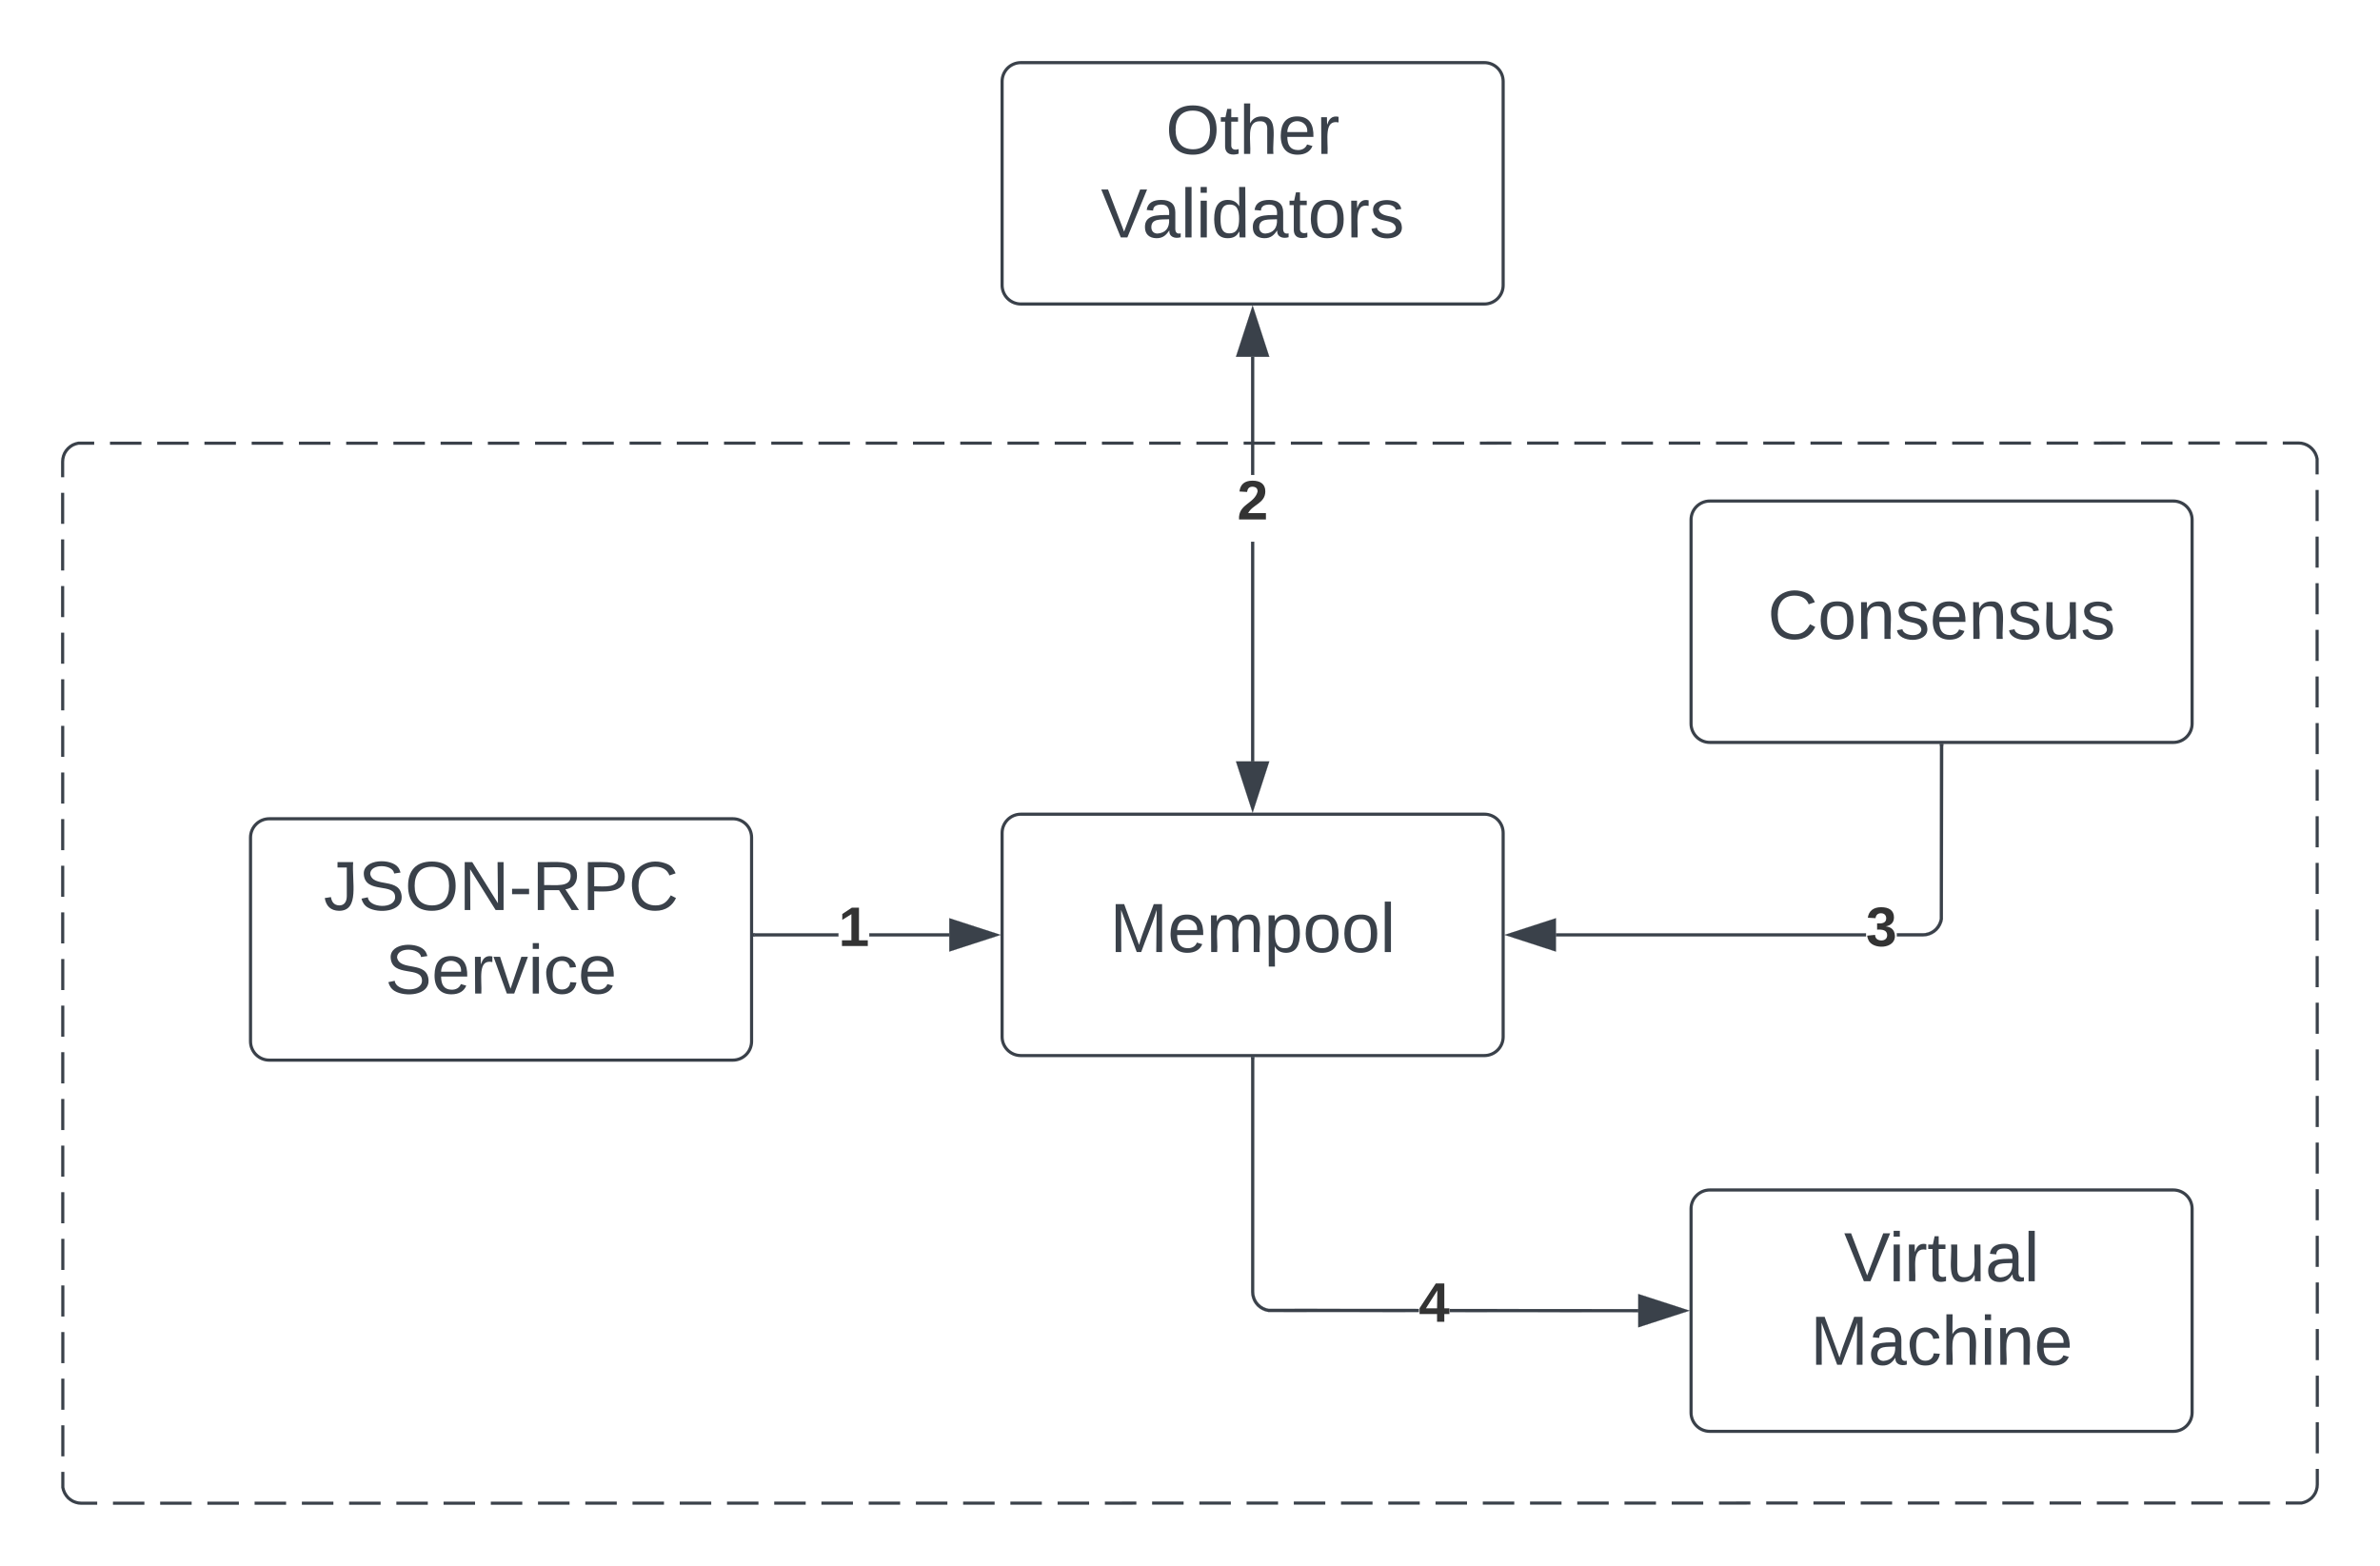
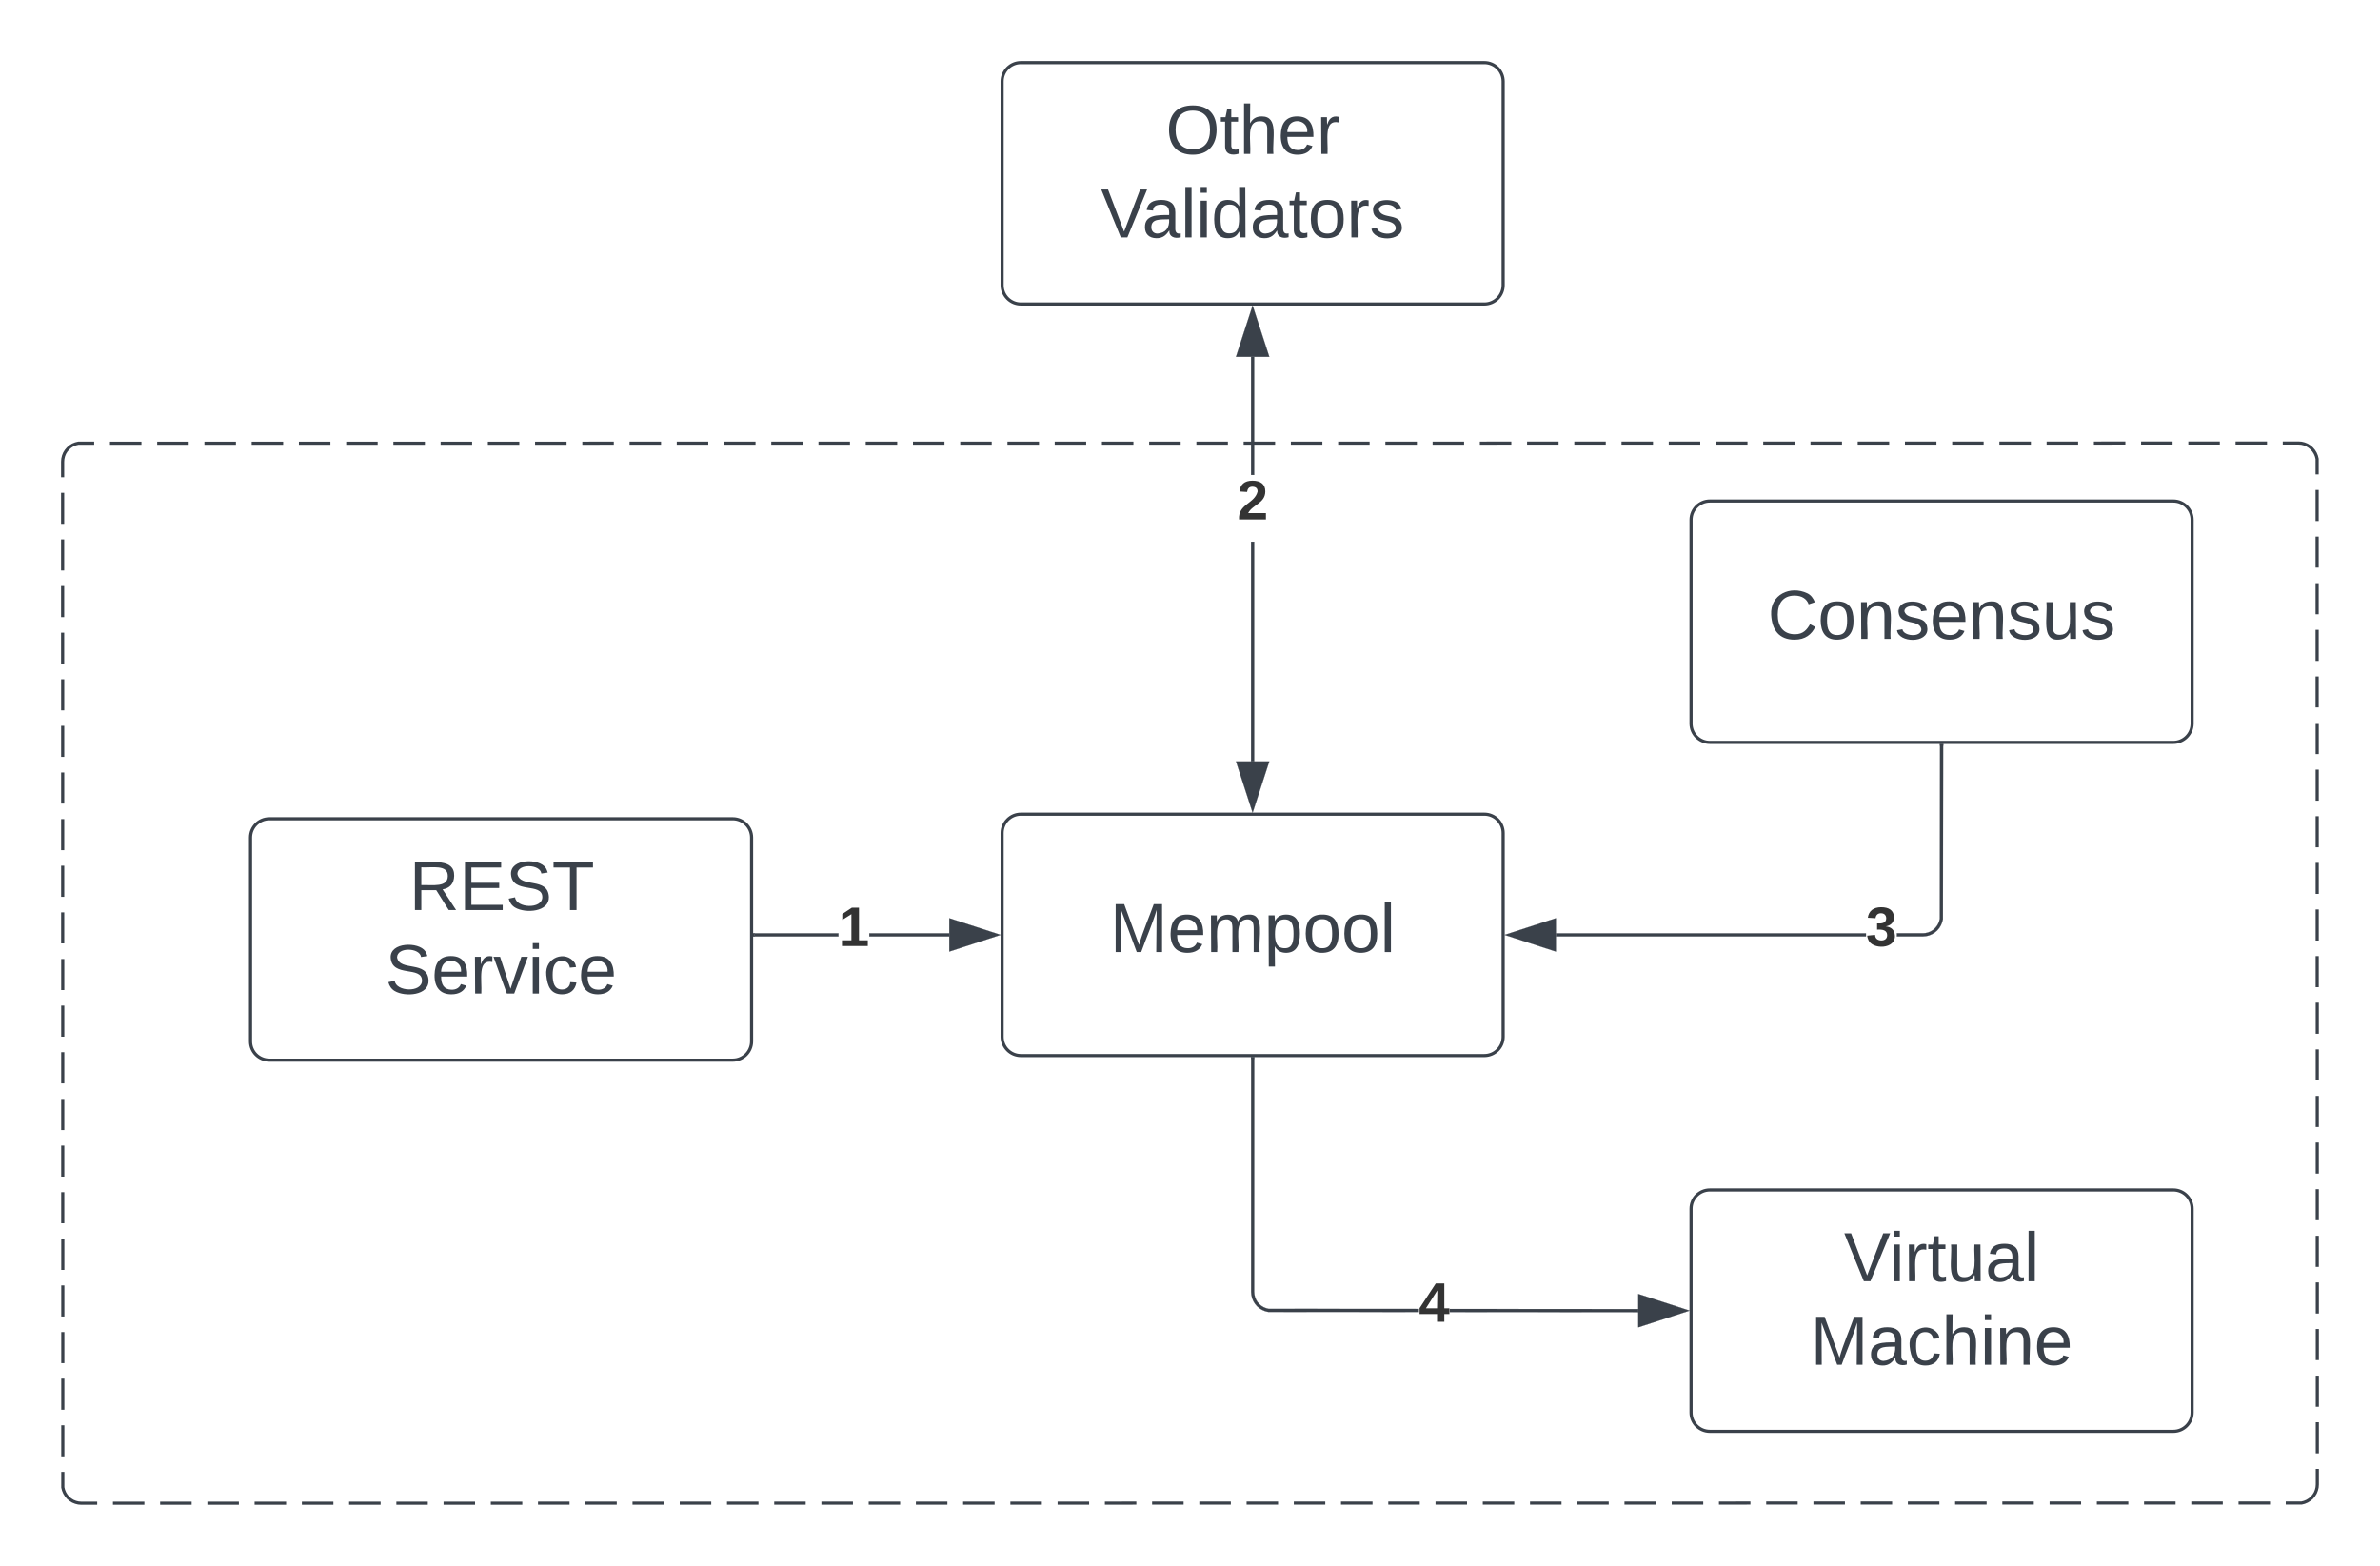
<svg xmlns="http://www.w3.org/2000/svg" xmlns:ns1="lucid" xmlns:xlink="http://www.w3.org/1999/xlink" width="760" height="500">
  <g transform="translate(-560 -660)" ns1:page-tab-id="0_0">
    <path d="M580 807.46a6 6 0 0 1 6-6h708a6 6 0 0 1 6 6V1134a6 6 0 0 1-6 6H586a6 6 0 0 1-6-6z" fill-opacity="0" />
    <path d="M595.12 801.53h10.05m5.03 0h10.06m5.02 0h10.06m5.03 0h10.05m5.03 0h10.06m5.04 0h10.05m5.02 0h10.06m5.02 0h10.06m5.03 0h10.04m5.03 0h10.06m5.03 0l10.05-.02m5.04 0h10.05m5.02 0h10.06m5.03 0h10.06m5.03 0h10.05m5.02 0h10.06m5.03 0h10.05m5.04 0h10.06m5.03 0h10.05m5.03 0h10.07m5.02 0h10.05m5.03 0h10.05m5.03 0h10.06m5.02 0h10.06m5.03 0h10.05m5.03 0h10.07m5.03 0h10.05m5.03 0h10.06m5.02 0h10.06m5.03 0l10.05-.02m5.03 0h10.06m5.02 0h10.05m5.03 0h10.05m5.03 0h10.06m5.03 0h10.05m5.03 0h10.06m5.03 0h10.06m5.02 0h10.05m5.03 0h10.06m5.03 0h10.04m5.03 0h10.06m5.02 0h10.06m5.04 0l10.05-.02m5.02 0h10.06m5.02 0h10.06m5.03 0h10.04m5.03 0h5.03l.94.07.9.22.88.36.8.5.72.62.6.7.5.8.37.88.23.92v4.96m0 4.96v9.93m0 4.96v9.92m0 4.96v9.94m0 4.96v9.92m0 4.97v9.9m.02 4.97v9.92m0 4.96v9.92m0 4.96v9.93m0 4.96v9.92m0 4.96v9.94m0 4.96v9.92m.02 4.96v9.93m0 4.97v9.92m0 4.95v9.93m0 4.96v9.92m0 4.97v9.92m0 4.96v9.93m.02 4.97v9.92m0 4.96v9.93m0 4.97v9.92m0 4.95v9.93m0 4.96v4.96l-.07.94-.22.9-.35.88-.5.8-.6.72-.72.6-.8.5-.88.37-.9.23h-5.04m-5.02 0h-10.05m-5.03 0h-10.06m-5.02 0h-10.06m-5.03 0h-10.05m-5.03 0h-10.06m-5.04 0h-10.05m-5.02 0h-10.06m-5.02 0h-10.06m-5.03 0h-10.04m-5.03 0h-10.06m-5.03 0H1124m-5.04 0l-10.05.02m-5.02 0h-10.06m-5.03 0h-10.06m-5.03 0h-10.05m-5.02 0h-10.06m-5.03 0h-10.05m-5.04 0h-10.06m-5.03 0h-10.05m-5.03 0h-10.07m-5.02 0h-10.05m-5.03 0h-10.05m-5.03 0h-10.06m-5.02 0H927.9m-5.03 0l-10.05.02m-5.03 0h-10.07m-5.03 0h-10.05m-5.03 0h-10.06m-5.02 0h-10.06m-5.03 0H837.4m-5.03 0H822.3m-5.02 0h-10.05m-5.03 0h-10.05m-5.03 0h-10.06m-5.03 0h-10.05m-5.03 0H746.9m-5.03 0H731.8m-5.02.02h-10.05m-5.03 0h-10.06m-5.03 0h-10.04m-5.03 0h-10.06m-5.02 0H656.4m-5.04 0H641.3m-5.02 0h-10.06m-5.02 0h-10.06m-5.03 0h-10.04m-5.03 0H586l-.94-.07-.9-.22-.88-.35-.8-.5-.72-.6-.6-.72-.5-.8-.37-.88-.23-.9v-4.97m0-4.97v-9.9m0-4.97v-9.92m0-4.96v-9.92m0-4.96v-9.93m0-4.96v-9.92m-.02-4.96v-9.94m0-4.96v-9.92m0-4.96v-9.93m0-4.97V996m0-4.95v-9.93m0-4.96v-9.92m-.02-4.97v-9.92m0-4.96v-9.93m0-4.97v-9.92m0-4.96v-9.93m0-4.97v-9.92m0-4.95v-9.93m-.02-4.96v-9.92m0-4.96v-9.93m0-4.96v-9.93m0-4.96v-9.92m0-4.96v-4.96l.07-.94.22-.92.35-.87.5-.8.6-.7.72-.63.8-.5.88-.35.9-.22h5.04" stroke="#3a414a" fill="none" />
    <path d="M640 927.46a6 6 0 0 1 6-6h148a6 6 0 0 1 6 6v65.08a6 6 0 0 1-6 6H646a6 6 0 0 1-6-6z" stroke="#3a414a" fill-opacity="0" />
-     <use xlink:href="#a" transform="matrix(1,0,0,1,645,926.4583) translate(18.33333 24.15278)" />
+     <use xlink:href="#a" transform="matrix(1,0,0,1,645,926.4583) translate(45.64815 24.15278)" />
    <use xlink:href="#b" transform="matrix(1,0,0,1,645,926.4583) translate(38.02469 50.81944)" />
    <path d="M880 926a6 6 0 0 1 6-6h148a6 6 0 0 1 6 6v65.08a6 6 0 0 1-6 6H886a6 6 0 0 1-6-6z" stroke="#3a414a" fill-opacity="0" />
    <use xlink:href="#c" transform="matrix(1,0,0,1,885,925) translate(29.41358 39.02778)" />
    <path d="M1100 826a6 6 0 0 1 6-6h148a6 6 0 0 1 6 6v65.08a6 6 0 0 1-6 6h-148a6 6 0 0 1-6-6z" stroke="#3a414a" fill-opacity="0" />
    <use xlink:href="#d" transform="matrix(1,0,0,1,1105,825) translate(19.47531 39.02778)" />
    <path d="M1100 1046a6 6 0 0 1 6-6h148a6 6 0 0 1 6 6v65.08a6 6 0 0 1-6 6h-148a6 6 0 0 1-6-6z" stroke="#3a414a" fill-opacity="0" />
    <use xlink:href="#e" transform="matrix(1,0,0,1,1105,1045) translate(43.82716 24.15278)" />
    <use xlink:href="#f" transform="matrix(1,0,0,1,1105,1045) translate(33.08642 50.81944)" />
    <path d="M1155.85 959.04h-99v-1h99zm24.65-61l-.07 55.5-.25 1-.4.95-.52.86-.66.78-.78.66-.87.53-.94.4-.98.23-1 .08h-8.3v-1h8.26l.88-.07.84-.2.8-.33.73-.45.66-.57.55-.66.45-.73.33-.8.2-.82.07-55.37z" stroke="#3a414a" stroke-width=".05" fill="#3a414a" />
    <path d="M1056.35 963.18l-14.27-4.64 14.27-4.63z" fill="#3a414a" />
    <path d="M1056.85 963.87l-16.4-5.33 16.4-5.32zm-13.15-5.33l12.15 3.95v-7.9z" stroke="#3a414a" stroke-width=".05" fill="#3a414a" />
    <path d="M1180.5 898.06h-1v-.5h1z" fill="#3a414a" />
    <path d="M1180.53 898.08h-1.06v-.56h1.06zm-1-.5v.45h.94v-.46z" stroke="#3a414a" stroke-width=".05" fill="#3a414a" />
    <use xlink:href="#g" transform="matrix(1,0,0,1,1155.854,947.875) translate(0 14.22222)" />
    <path d="M827.73 959.04h-26.77v-1h26.77zm35.42 0H837.6v-1h25.55z" stroke="#3a414a" stroke-width=".05" fill="#3a414a" />
    <path d="M877.92 958.54l-14.27 4.64v-9.27z" fill="#3a414a" />
    <path d="M879.54 958.54l-16.4 5.33v-10.65zm-15.4 3.95l12.16-3.96-12.15-3.95z" stroke="#3a414a" stroke-width=".05" fill="#3a414a" />
    <path d="M800.97 959.04h-.5v-1h.5z" fill="#3a414a" />
    <path d="M801 959.07h-.56v-1.05h.56zm-.5-1v.95h.45v-.95z" stroke="#3a414a" stroke-width=".05" fill="#3a414a" />
    <use xlink:href="#h" transform="matrix(1,0,0,1,827.7284,947.875) translate(0 14.22222)" />
    <path d="M1083.15 1078.04v1l-60.2-.04v-1zm-122.65-5.52l.07.88.2.84.33.8.45.73.56.66.67.56.73.44.8.33.82.2 47.94.03v1l-48.06-.03-1-.24-.95-.4-.87-.53-.78-.66-.66-.78-.53-.87-.38-.95-.24-1-.08-1v-74.5h1z" stroke="#3a414a" stroke-width=".05" fill="#3a414a" />
    <path d="M960.5 998.06h-1v-.5h1z" fill="#3a414a" />
    <path d="M960.52 998.08h-1.04v-.56h1.04zm-1-.5v.45h.96v-.46z" stroke="#3a414a" stroke-width=".05" fill="#3a414a" />
    <path d="M1097.92 1078.54l-14.27 4.64v-9.27z" fill="#3a414a" />
    <path d="M1099.54 1078.54l-16.4 5.33v-10.65zm-15.4 3.95l12.16-3.96-12.15-3.95z" stroke="#3a414a" stroke-width=".05" fill="#3a414a" />
    <use xlink:href="#i" transform="matrix(1,0,0,1,1013.062,1067.875) translate(0 14.22222)" />
    <path d="M880 686a6 6 0 0 1 6-6h148a6 6 0 0 1 6 6v65.08a6 6 0 0 1-6 6H886a6 6 0 0 1-6-6z" stroke="#3a414a" fill-opacity="0" />
    <use xlink:href="#j" transform="matrix(1,0,0,1,885,685) translate(47.25309 24.15278)" />
    <use xlink:href="#k" transform="matrix(1,0,0,1,885,685) translate(26.54321 50.81944)" />
    <path d="M960.5 903.15h-1V833h1zm0-91.48h-1v-37.74h1z" stroke="#3a414a" stroke-width=".05" fill="#3a414a" />
    <path d="M960 917.92l-4.64-14.27h9.28z" fill="#3a414a" />
    <path d="M960 919.54l-5.32-16.4h10.64zm-3.95-15.4L960 916.3l3.95-12.15z" stroke="#3a414a" stroke-width=".05" fill="#3a414a" />
    <path d="M964.64 773.43h-9.28l4.64-14.27z" fill="#3a414a" />
    <path d="M965.32 773.93h-10.64l5.32-16.38zm-9.27-1h7.9L960 760.78z" stroke="#3a414a" stroke-width=".05" fill="#3a414a" />
    <g>
      <use xlink:href="#l" transform="matrix(1,0,0,1,955.0617,811.6683) translate(0 14.22222)" />
    </g>
    <defs>
-       <path fill="#3a414a" d="M153-248C145-148 188 4 80 4 36 3 13-21 6-62l32-5c4 25 16 42 43 43 27 0 39-20 39-49v-147H72v-28h81" id="m" />
-       <path fill="#3a414a" d="M185-189c-5-48-123-54-124 2 14 75 158 14 163 119 3 78-121 87-175 55-17-10-28-26-33-46l33-7c5 56 141 63 141-1 0-78-155-14-162-118-5-82 145-84 179-34 5 7 8 16 11 25" id="n" />
-       <path fill="#3a414a" d="M140-251c81 0 123 46 123 126C263-46 219 4 140 4 59 4 17-45 17-125s42-126 123-126zm0 227c63 0 89-41 89-101s-29-99-89-99c-61 0-89 39-89 99S79-25 140-24" id="o" />
-       <path fill="#3a414a" d="M190 0L58-211 59 0H30v-248h39L202-35l-2-213h31V0h-41" id="p" />
-       <path fill="#3a414a" d="M16-82v-28h88v28H16" id="q" />
-       <path fill="#3a414a" d="M233-177c-1 41-23 64-60 70L243 0h-38l-65-103H63V0H30v-248c88 3 205-21 203 71zM63-129c60-2 137 13 137-47 0-61-80-42-137-45v92" id="r" />
-       <path fill="#3a414a" d="M30-248c87 1 191-15 191 75 0 78-77 80-158 76V0H30v-248zm33 125c57 0 124 11 124-50 0-59-68-47-124-48v98" id="s" />
-       <path fill="#3a414a" d="M212-179c-10-28-35-45-73-45-59 0-87 40-87 99 0 60 29 101 89 101 43 0 62-24 78-52l27 14C228-24 195 4 139 4 59 4 22-46 18-125c-6-104 99-153 187-111 19 9 31 26 39 46" id="t" />
+       <path fill="#3a414a" d="M233-177c-1 41-23 64-60 70L243 0h-38l-65-103H63V0H30v-248c88 3 205-21 203 71zM63-129c60-2 137 13 137-47 0-61-80-42-137-45v92" id="m" />
+       <path fill="#3a414a" d="M30 0v-248h187v28H63v79h144v27H63v87h162V0H30" id="n" />
+       <path fill="#3a414a" d="M185-189c-5-48-123-54-124 2 14 75 158 14 163 119 3 78-121 87-175 55-17-10-28-26-33-46l33-7c5 56 141 63 141-1 0-78-155-14-162-118-5-82 145-84 179-34 5 7 8 16 11 25" id="o" />
+       <path fill="#3a414a" d="M127-220V0H93v-220H8v-28h204v28h-85" id="p" />
      <g id="a">
        <use transform="matrix(0.0617284,0,0,0.0617284,0,0)" xlink:href="#m" />
-         <use transform="matrix(0.0617284,0,0,0.0617284,11.11111,0)" xlink:href="#n" />
-         <use transform="matrix(0.0617284,0,0,0.0617284,25.92593,0)" xlink:href="#o" />
-         <use transform="matrix(0.0617284,0,0,0.0617284,43.20988,0)" xlink:href="#p" />
-         <use transform="matrix(0.0617284,0,0,0.0617284,59.19753,0)" xlink:href="#q" />
-         <use transform="matrix(0.0617284,0,0,0.0617284,66.54321,0)" xlink:href="#r" />
-         <use transform="matrix(0.0617284,0,0,0.0617284,82.53086,0)" xlink:href="#s" />
-         <use transform="matrix(0.0617284,0,0,0.0617284,97.34568,0)" xlink:href="#t" />
+         <use transform="matrix(0.0617284,0,0,0.0617284,15.98765,0)" xlink:href="#n" />
+         <use transform="matrix(0.0617284,0,0,0.0617284,30.80247,0)" xlink:href="#o" />
+         <use transform="matrix(0.0617284,0,0,0.0617284,45.61728,0)" xlink:href="#p" />
      </g>
-       <path fill="#3a414a" d="M100-194c63 0 86 42 84 106H49c0 40 14 67 53 68 26 1 43-12 49-29l28 8c-11 28-37 45-77 45C44 4 14-33 15-96c1-61 26-98 85-98zm52 81c6-60-76-77-97-28-3 7-6 17-6 28h103" id="u" />
-       <path fill="#3a414a" d="M114-163C36-179 61-72 57 0H25l-1-190h30c1 12-1 29 2 39 6-27 23-49 58-41v29" id="v" />
-       <path fill="#3a414a" d="M108 0H70L1-190h34L89-25l56-165h34" id="w" />
-       <path fill="#3a414a" d="M24-231v-30h32v30H24zM24 0v-190h32V0H24" id="x" />
-       <path fill="#3a414a" d="M96-169c-40 0-48 33-48 73s9 75 48 75c24 0 41-14 43-38l32 2c-6 37-31 61-74 61-59 0-76-41-82-99-10-93 101-131 147-64 4 7 5 14 7 22l-32 3c-4-21-16-35-41-35" id="y" />
+       <path fill="#3a414a" d="M100-194c63 0 86 42 84 106H49c0 40 14 67 53 68 26 1 43-12 49-29l28 8c-11 28-37 45-77 45C44 4 14-33 15-96c1-61 26-98 85-98zm52 81c6-60-76-77-97-28-3 7-6 17-6 28h103" id="q" />
+       <path fill="#3a414a" d="M114-163C36-179 61-72 57 0H25l-1-190h30c1 12-1 29 2 39 6-27 23-49 58-41v29" id="r" />
+       <path fill="#3a414a" d="M108 0H70L1-190h34L89-25l56-165h34" id="s" />
+       <path fill="#3a414a" d="M24-231v-30h32v30H24zM24 0v-190h32V0H24" id="t" />
+       <path fill="#3a414a" d="M96-169c-40 0-48 33-48 73s9 75 48 75c24 0 41-14 43-38l32 2c-6 37-31 61-74 61-59 0-76-41-82-99-10-93 101-131 147-64 4 7 5 14 7 22l-32 3c-4-21-16-35-41-35" id="u" />
      <g id="b">
-         <use transform="matrix(0.0617284,0,0,0.0617284,0,0)" xlink:href="#n" />
-         <use transform="matrix(0.0617284,0,0,0.0617284,14.81481,0)" xlink:href="#u" />
-         <use transform="matrix(0.0617284,0,0,0.0617284,27.16049,0)" xlink:href="#v" />
-         <use transform="matrix(0.0617284,0,0,0.0617284,34.50617,0)" xlink:href="#w" />
-         <use transform="matrix(0.0617284,0,0,0.0617284,45.61728,0)" xlink:href="#x" />
-         <use transform="matrix(0.0617284,0,0,0.0617284,50.49383,0)" xlink:href="#y" />
-         <use transform="matrix(0.0617284,0,0,0.0617284,61.60494,0)" xlink:href="#u" />
+         <use transform="matrix(0.0617284,0,0,0.0617284,0,0)" xlink:href="#o" />
+         <use transform="matrix(0.0617284,0,0,0.0617284,14.81481,0)" xlink:href="#q" />
+         <use transform="matrix(0.0617284,0,0,0.0617284,27.16049,0)" xlink:href="#r" />
+         <use transform="matrix(0.0617284,0,0,0.0617284,34.50617,0)" xlink:href="#s" />
+         <use transform="matrix(0.0617284,0,0,0.0617284,45.61728,0)" xlink:href="#t" />
+         <use transform="matrix(0.0617284,0,0,0.0617284,50.49383,0)" xlink:href="#u" />
+         <use transform="matrix(0.0617284,0,0,0.0617284,61.60494,0)" xlink:href="#q" />
      </g>
-       <path fill="#3a414a" d="M240 0l2-218c-23 76-54 145-80 218h-23L58-218 59 0H30v-248h44l77 211c21-75 51-140 76-211h43V0h-30" id="z" />
-       <path fill="#3a414a" d="M210-169c-67 3-38 105-44 169h-31v-121c0-29-5-50-35-48C34-165 62-65 56 0H25l-1-190h30c1 10-1 24 2 32 10-44 99-50 107 0 11-21 27-35 58-36 85-2 47 119 55 194h-31v-121c0-29-5-49-35-48" id="A" />
-       <path fill="#3a414a" d="M115-194c55 1 70 41 70 98S169 2 115 4C84 4 66-9 55-30l1 105H24l-1-265h31l2 30c10-21 28-34 59-34zm-8 174c40 0 45-34 45-75s-6-73-45-74c-42 0-51 32-51 76 0 43 10 73 51 73" id="B" />
-       <path fill="#3a414a" d="M100-194c62-1 85 37 85 99 1 63-27 99-86 99S16-35 15-95c0-66 28-99 85-99zM99-20c44 1 53-31 53-75 0-43-8-75-51-75s-53 32-53 75 10 74 51 75" id="C" />
-       <path fill="#3a414a" d="M24 0v-261h32V0H24" id="D" />
+       <path fill="#3a414a" d="M240 0l2-218c-23 76-54 145-80 218h-23L58-218 59 0H30v-248h44l77 211c21-75 51-140 76-211h43V0h-30" id="v" />
+       <path fill="#3a414a" d="M210-169c-67 3-38 105-44 169h-31v-121c0-29-5-50-35-48C34-165 62-65 56 0H25l-1-190h30c1 10-1 24 2 32 10-44 99-50 107 0 11-21 27-35 58-36 85-2 47 119 55 194h-31v-121c0-29-5-49-35-48" id="w" />
+       <path fill="#3a414a" d="M115-194c55 1 70 41 70 98S169 2 115 4C84 4 66-9 55-30l1 105H24l-1-265h31l2 30c10-21 28-34 59-34zm-8 174c40 0 45-34 45-75s-6-73-45-74c-42 0-51 32-51 76 0 43 10 73 51 73" id="x" />
+       <path fill="#3a414a" d="M100-194c62-1 85 37 85 99 1 63-27 99-86 99S16-35 15-95c0-66 28-99 85-99zM99-20c44 1 53-31 53-75 0-43-8-75-51-75s-53 32-53 75 10 74 51 75" id="y" />
+       <path fill="#3a414a" d="M24 0v-261h32V0H24" id="z" />
      <g id="c">
-         <use transform="matrix(0.0617284,0,0,0.0617284,0,0)" xlink:href="#z" />
-         <use transform="matrix(0.0617284,0,0,0.0617284,18.45679,0)" xlink:href="#u" />
-         <use transform="matrix(0.0617284,0,0,0.0617284,30.80247,0)" xlink:href="#A" />
-         <use transform="matrix(0.0617284,0,0,0.0617284,49.25926,0)" xlink:href="#B" />
-         <use transform="matrix(0.0617284,0,0,0.0617284,61.60494,0)" xlink:href="#C" />
-         <use transform="matrix(0.0617284,0,0,0.0617284,73.95062,0)" xlink:href="#C" />
-         <use transform="matrix(0.0617284,0,0,0.0617284,86.2963,0)" xlink:href="#D" />
+         <use transform="matrix(0.0617284,0,0,0.0617284,0,0)" xlink:href="#v" />
+         <use transform="matrix(0.0617284,0,0,0.0617284,18.45679,0)" xlink:href="#q" />
+         <use transform="matrix(0.0617284,0,0,0.0617284,30.80247,0)" xlink:href="#w" />
+         <use transform="matrix(0.0617284,0,0,0.0617284,49.25926,0)" xlink:href="#x" />
+         <use transform="matrix(0.0617284,0,0,0.0617284,61.60494,0)" xlink:href="#y" />
+         <use transform="matrix(0.0617284,0,0,0.0617284,73.95062,0)" xlink:href="#y" />
+         <use transform="matrix(0.0617284,0,0,0.0617284,86.2963,0)" xlink:href="#z" />
      </g>
-       <path fill="#3a414a" d="M117-194c89-4 53 116 60 194h-32v-121c0-31-8-49-39-48C34-167 62-67 57 0H25l-1-190h30c1 10-1 24 2 32 11-22 29-35 61-36" id="E" />
-       <path fill="#3a414a" d="M135-143c-3-34-86-38-87 0 15 53 115 12 119 90S17 21 10-45l28-5c4 36 97 45 98 0-10-56-113-15-118-90-4-57 82-63 122-42 12 7 21 19 24 35" id="F" />
-       <path fill="#3a414a" d="M84 4C-5 8 30-112 23-190h32v120c0 31 7 50 39 49 72-2 45-101 50-169h31l1 190h-30c-1-10 1-25-2-33-11 22-28 36-60 37" id="G" />
+       <path fill="#3a414a" d="M212-179c-10-28-35-45-73-45-59 0-87 40-87 99 0 60 29 101 89 101 43 0 62-24 78-52l27 14C228-24 195 4 139 4 59 4 22-46 18-125c-6-104 99-153 187-111 19 9 31 26 39 46" id="A" />
+       <path fill="#3a414a" d="M117-194c89-4 53 116 60 194h-32v-121c0-31-8-49-39-48C34-167 62-67 57 0H25l-1-190h30c1 10-1 24 2 32 11-22 29-35 61-36" id="B" />
+       <path fill="#3a414a" d="M135-143c-3-34-86-38-87 0 15 53 115 12 119 90S17 21 10-45l28-5c4 36 97 45 98 0-10-56-113-15-118-90-4-57 82-63 122-42 12 7 21 19 24 35" id="C" />
+       <path fill="#3a414a" d="M84 4C-5 8 30-112 23-190h32v120c0 31 7 50 39 49 72-2 45-101 50-169h31l1 190h-30c-1-10 1-25-2-33-11 22-28 36-60 37" id="D" />
      <g id="d">
-         <use transform="matrix(0.0617284,0,0,0.0617284,0,0)" xlink:href="#t" />
-         <use transform="matrix(0.0617284,0,0,0.0617284,15.98765,0)" xlink:href="#C" />
-         <use transform="matrix(0.0617284,0,0,0.0617284,28.33333,0)" xlink:href="#E" />
-         <use transform="matrix(0.0617284,0,0,0.0617284,40.67901,0)" xlink:href="#F" />
-         <use transform="matrix(0.0617284,0,0,0.0617284,51.79012,0)" xlink:href="#u" />
-         <use transform="matrix(0.0617284,0,0,0.0617284,64.1358,0)" xlink:href="#E" />
-         <use transform="matrix(0.0617284,0,0,0.0617284,76.48148,0)" xlink:href="#F" />
-         <use transform="matrix(0.0617284,0,0,0.0617284,87.59259,0)" xlink:href="#G" />
-         <use transform="matrix(0.0617284,0,0,0.0617284,99.93827,0)" xlink:href="#F" />
+         <use transform="matrix(0.0617284,0,0,0.0617284,0,0)" xlink:href="#A" />
+         <use transform="matrix(0.0617284,0,0,0.0617284,15.98765,0)" xlink:href="#y" />
+         <use transform="matrix(0.0617284,0,0,0.0617284,28.33333,0)" xlink:href="#B" />
+         <use transform="matrix(0.0617284,0,0,0.0617284,40.67901,0)" xlink:href="#C" />
+         <use transform="matrix(0.0617284,0,0,0.0617284,51.79012,0)" xlink:href="#q" />
+         <use transform="matrix(0.0617284,0,0,0.0617284,64.1358,0)" xlink:href="#B" />
+         <use transform="matrix(0.0617284,0,0,0.0617284,76.48148,0)" xlink:href="#C" />
+         <use transform="matrix(0.0617284,0,0,0.0617284,87.59259,0)" xlink:href="#D" />
+         <use transform="matrix(0.0617284,0,0,0.0617284,99.93827,0)" xlink:href="#C" />
      </g>
-       <path fill="#3a414a" d="M137 0h-34L2-248h35l83 218 83-218h36" id="H" />
-       <path fill="#3a414a" d="M59-47c-2 24 18 29 38 22v24C64 9 27 4 27-40v-127H5v-23h24l9-43h21v43h35v23H59v120" id="I" />
-       <path fill="#3a414a" d="M141-36C126-15 110 5 73 4 37 3 15-17 15-53c-1-64 63-63 125-63 3-35-9-54-41-54-24 1-41 7-42 31l-33-3c5-37 33-52 76-52 45 0 72 20 72 64v82c-1 20 7 32 28 27v20c-31 9-61-2-59-35zM48-53c0 20 12 33 32 33 41-3 63-29 60-74-43 2-92-5-92 41" id="J" />
+       <path fill="#3a414a" d="M137 0h-34L2-248h35l83 218 83-218h36" id="E" />
+       <path fill="#3a414a" d="M59-47c-2 24 18 29 38 22v24C64 9 27 4 27-40v-127H5v-23h24l9-43h21v43h35v23H59v120" id="F" />
+       <path fill="#3a414a" d="M141-36C126-15 110 5 73 4 37 3 15-17 15-53c-1-64 63-63 125-63 3-35-9-54-41-54-24 1-41 7-42 31l-33-3c5-37 33-52 76-52 45 0 72 20 72 64v82c-1 20 7 32 28 27v20c-31 9-61-2-59-35zM48-53c0 20 12 33 32 33 41-3 63-29 60-74-43 2-92-5-92 41" id="G" />
      <g id="e">
-         <use transform="matrix(0.0617284,0,0,0.0617284,0,0)" xlink:href="#H" />
-         <use transform="matrix(0.0617284,0,0,0.0617284,14.38272,0)" xlink:href="#x" />
-         <use transform="matrix(0.0617284,0,0,0.0617284,19.25926,0)" xlink:href="#v" />
-         <use transform="matrix(0.0617284,0,0,0.0617284,26.60494,0)" xlink:href="#I" />
-         <use transform="matrix(0.0617284,0,0,0.0617284,32.77778,0)" xlink:href="#G" />
-         <use transform="matrix(0.0617284,0,0,0.0617284,45.12346,0)" xlink:href="#J" />
-         <use transform="matrix(0.0617284,0,0,0.0617284,57.46914,0)" xlink:href="#D" />
+         <use transform="matrix(0.0617284,0,0,0.0617284,0,0)" xlink:href="#E" />
+         <use transform="matrix(0.0617284,0,0,0.0617284,14.38272,0)" xlink:href="#t" />
+         <use transform="matrix(0.0617284,0,0,0.0617284,19.25926,0)" xlink:href="#r" />
+         <use transform="matrix(0.0617284,0,0,0.0617284,26.60494,0)" xlink:href="#F" />
+         <use transform="matrix(0.0617284,0,0,0.0617284,32.77778,0)" xlink:href="#D" />
+         <use transform="matrix(0.0617284,0,0,0.0617284,45.12346,0)" xlink:href="#G" />
+         <use transform="matrix(0.0617284,0,0,0.0617284,57.46914,0)" xlink:href="#z" />
      </g>
-       <path fill="#3a414a" d="M106-169C34-169 62-67 57 0H25v-261h32l-1 103c12-21 28-36 61-36 89 0 53 116 60 194h-32v-121c2-32-8-49-39-48" id="K" />
+       <path fill="#3a414a" d="M106-169C34-169 62-67 57 0H25v-261h32l-1 103c12-21 28-36 61-36 89 0 53 116 60 194h-32v-121c2-32-8-49-39-48" id="H" />
      <g id="f">
-         <use transform="matrix(0.0617284,0,0,0.0617284,0,0)" xlink:href="#z" />
-         <use transform="matrix(0.0617284,0,0,0.0617284,18.45679,0)" xlink:href="#J" />
-         <use transform="matrix(0.0617284,0,0,0.0617284,30.80247,0)" xlink:href="#y" />
-         <use transform="matrix(0.0617284,0,0,0.0617284,41.91358,0)" xlink:href="#K" />
-         <use transform="matrix(0.0617284,0,0,0.0617284,54.25926,0)" xlink:href="#x" />
-         <use transform="matrix(0.0617284,0,0,0.0617284,59.1358,0)" xlink:href="#E" />
-         <use transform="matrix(0.0617284,0,0,0.0617284,71.48148,0)" xlink:href="#u" />
+         <use transform="matrix(0.0617284,0,0,0.0617284,0,0)" xlink:href="#v" />
+         <use transform="matrix(0.0617284,0,0,0.0617284,18.45679,0)" xlink:href="#G" />
+         <use transform="matrix(0.0617284,0,0,0.0617284,30.80247,0)" xlink:href="#u" />
+         <use transform="matrix(0.0617284,0,0,0.0617284,41.91358,0)" xlink:href="#H" />
+         <use transform="matrix(0.0617284,0,0,0.0617284,54.25926,0)" xlink:href="#t" />
+         <use transform="matrix(0.0617284,0,0,0.0617284,59.1358,0)" xlink:href="#B" />
+         <use transform="matrix(0.0617284,0,0,0.0617284,71.48148,0)" xlink:href="#q" />
      </g>
-       <path fill="#333" d="M128-127c34 4 56 21 59 58 7 91-148 94-172 28-4-9-6-17-7-26l51-5c1 24 16 35 40 36 23 0 39-12 38-36-1-31-31-36-65-34v-40c32 2 59-3 59-33 0-20-13-33-34-33s-33 13-35 32l-50-3c6-44 37-68 86-68 50 0 83 20 83 66 0 35-22 52-53 58" id="L" />
-       <use transform="matrix(0.04938272,0,0,0.04938272,0,0)" xlink:href="#L" id="g" />
-       <path fill="#333" d="M23 0v-37h61v-169l-59 37v-38l62-41h46v211h57V0H23" id="M" />
-       <use transform="matrix(0.04938272,0,0,0.04938272,0,0)" xlink:href="#M" id="h" />
-       <path fill="#333" d="M165-50V0h-47v-50H5v-38l105-160h55v161h33v37h-33zm-47-37l2-116L46-87h72" id="N" />
-       <use transform="matrix(0.04938272,0,0,0.04938272,0,0)" xlink:href="#N" id="i" />
+       <path fill="#333" d="M128-127c34 4 56 21 59 58 7 91-148 94-172 28-4-9-6-17-7-26l51-5c1 24 16 35 40 36 23 0 39-12 38-36-1-31-31-36-65-34v-40c32 2 59-3 59-33 0-20-13-33-34-33s-33 13-35 32l-50-3c6-44 37-68 86-68 50 0 83 20 83 66 0 35-22 52-53 58" id="I" />
+       <use transform="matrix(0.04938272,0,0,0.04938272,0,0)" xlink:href="#I" id="g" />
+       <path fill="#333" d="M23 0v-37h61v-169l-59 37v-38l62-41h46v211h57V0H23" id="J" />
+       <use transform="matrix(0.04938272,0,0,0.04938272,0,0)" xlink:href="#J" id="h" />
+       <path fill="#333" d="M165-50V0h-47v-50H5v-38l105-160h55v161h33v37h-33zm-47-37l2-116L46-87h72" id="K" />
+       <use transform="matrix(0.04938272,0,0,0.04938272,0,0)" xlink:href="#K" id="i" />
+       <path fill="#3a414a" d="M140-251c81 0 123 46 123 126C263-46 219 4 140 4 59 4 17-45 17-125s42-126 123-126zm0 227c63 0 89-41 89-101s-29-99-89-99c-61 0-89 39-89 99S79-25 140-24" id="L" />
      <g id="j">
-         <use transform="matrix(0.0617284,0,0,0.0617284,0,0)" xlink:href="#o" />
-         <use transform="matrix(0.0617284,0,0,0.0617284,17.28395,0)" xlink:href="#I" />
-         <use transform="matrix(0.0617284,0,0,0.0617284,23.45679,0)" xlink:href="#K" />
-         <use transform="matrix(0.0617284,0,0,0.0617284,35.80247,0)" xlink:href="#u" />
-         <use transform="matrix(0.0617284,0,0,0.0617284,48.14815,0)" xlink:href="#v" />
+         <use transform="matrix(0.0617284,0,0,0.0617284,0,0)" xlink:href="#L" />
+         <use transform="matrix(0.0617284,0,0,0.0617284,17.28395,0)" xlink:href="#F" />
+         <use transform="matrix(0.0617284,0,0,0.0617284,23.45679,0)" xlink:href="#H" />
+         <use transform="matrix(0.0617284,0,0,0.0617284,35.80247,0)" xlink:href="#q" />
+         <use transform="matrix(0.0617284,0,0,0.0617284,48.14815,0)" xlink:href="#r" />
      </g>
-       <path fill="#3a414a" d="M85-194c31 0 48 13 60 33l-1-100h32l1 261h-30c-2-10 0-23-3-31C134-8 116 4 85 4 32 4 16-35 15-94c0-66 23-100 70-100zm9 24c-40 0-46 34-46 75 0 40 6 74 45 74 42 0 51-32 51-76 0-42-9-74-50-73" id="O" />
+       <path fill="#3a414a" d="M85-194c31 0 48 13 60 33l-1-100h32l1 261h-30c-2-10 0-23-3-31C134-8 116 4 85 4 32 4 16-35 15-94c0-66 23-100 70-100zm9 24c-40 0-46 34-46 75 0 40 6 74 45 74 42 0 51-32 51-76 0-42-9-74-50-73" id="M" />
      <g id="k">
-         <use transform="matrix(0.0617284,0,0,0.0617284,0,0)" xlink:href="#H" />
-         <use transform="matrix(0.0617284,0,0,0.0617284,13.14815,0)" xlink:href="#J" />
-         <use transform="matrix(0.0617284,0,0,0.0617284,25.49383,0)" xlink:href="#D" />
-         <use transform="matrix(0.0617284,0,0,0.0617284,30.37037,0)" xlink:href="#x" />
-         <use transform="matrix(0.0617284,0,0,0.0617284,35.24691,0)" xlink:href="#O" />
-         <use transform="matrix(0.0617284,0,0,0.0617284,47.59259,0)" xlink:href="#J" />
-         <use transform="matrix(0.0617284,0,0,0.0617284,59.93827,0)" xlink:href="#I" />
-         <use transform="matrix(0.0617284,0,0,0.0617284,66.11111,0)" xlink:href="#C" />
-         <use transform="matrix(0.0617284,0,0,0.0617284,78.45679,0)" xlink:href="#v" />
-         <use transform="matrix(0.0617284,0,0,0.0617284,85.80247,0)" xlink:href="#F" />
+         <use transform="matrix(0.0617284,0,0,0.0617284,0,0)" xlink:href="#E" />
+         <use transform="matrix(0.0617284,0,0,0.0617284,13.14815,0)" xlink:href="#G" />
+         <use transform="matrix(0.0617284,0,0,0.0617284,25.49383,0)" xlink:href="#z" />
+         <use transform="matrix(0.0617284,0,0,0.0617284,30.37037,0)" xlink:href="#t" />
+         <use transform="matrix(0.0617284,0,0,0.0617284,35.24691,0)" xlink:href="#M" />
+         <use transform="matrix(0.0617284,0,0,0.0617284,47.59259,0)" xlink:href="#G" />
+         <use transform="matrix(0.0617284,0,0,0.0617284,59.93827,0)" xlink:href="#F" />
+         <use transform="matrix(0.0617284,0,0,0.0617284,66.11111,0)" xlink:href="#y" />
+         <use transform="matrix(0.0617284,0,0,0.0617284,78.45679,0)" xlink:href="#r" />
+         <use transform="matrix(0.0617284,0,0,0.0617284,85.80247,0)" xlink:href="#C" />
      </g>
-       <path fill="#333" d="M182-182c0 78-84 86-111 141h115V0H12c-6-101 99-100 120-180 1-22-12-31-33-32-23 0-32 14-35 34l-49-3c5-45 32-70 84-70 51 0 83 22 83 69" id="P" />
-       <use transform="matrix(0.04938272,0,0,0.04938272,0,0)" xlink:href="#P" id="l" />
+       <path fill="#333" d="M182-182c0 78-84 86-111 141h115V0H12c-6-101 99-100 120-180 1-22-12-31-33-32-23 0-32 14-35 34l-49-3c5-45 32-70 84-70 51 0 83 22 83 69" id="N" />
+       <use transform="matrix(0.04938272,0,0,0.04938272,0,0)" xlink:href="#N" id="l" />
    </defs>
  </g>
</svg>
